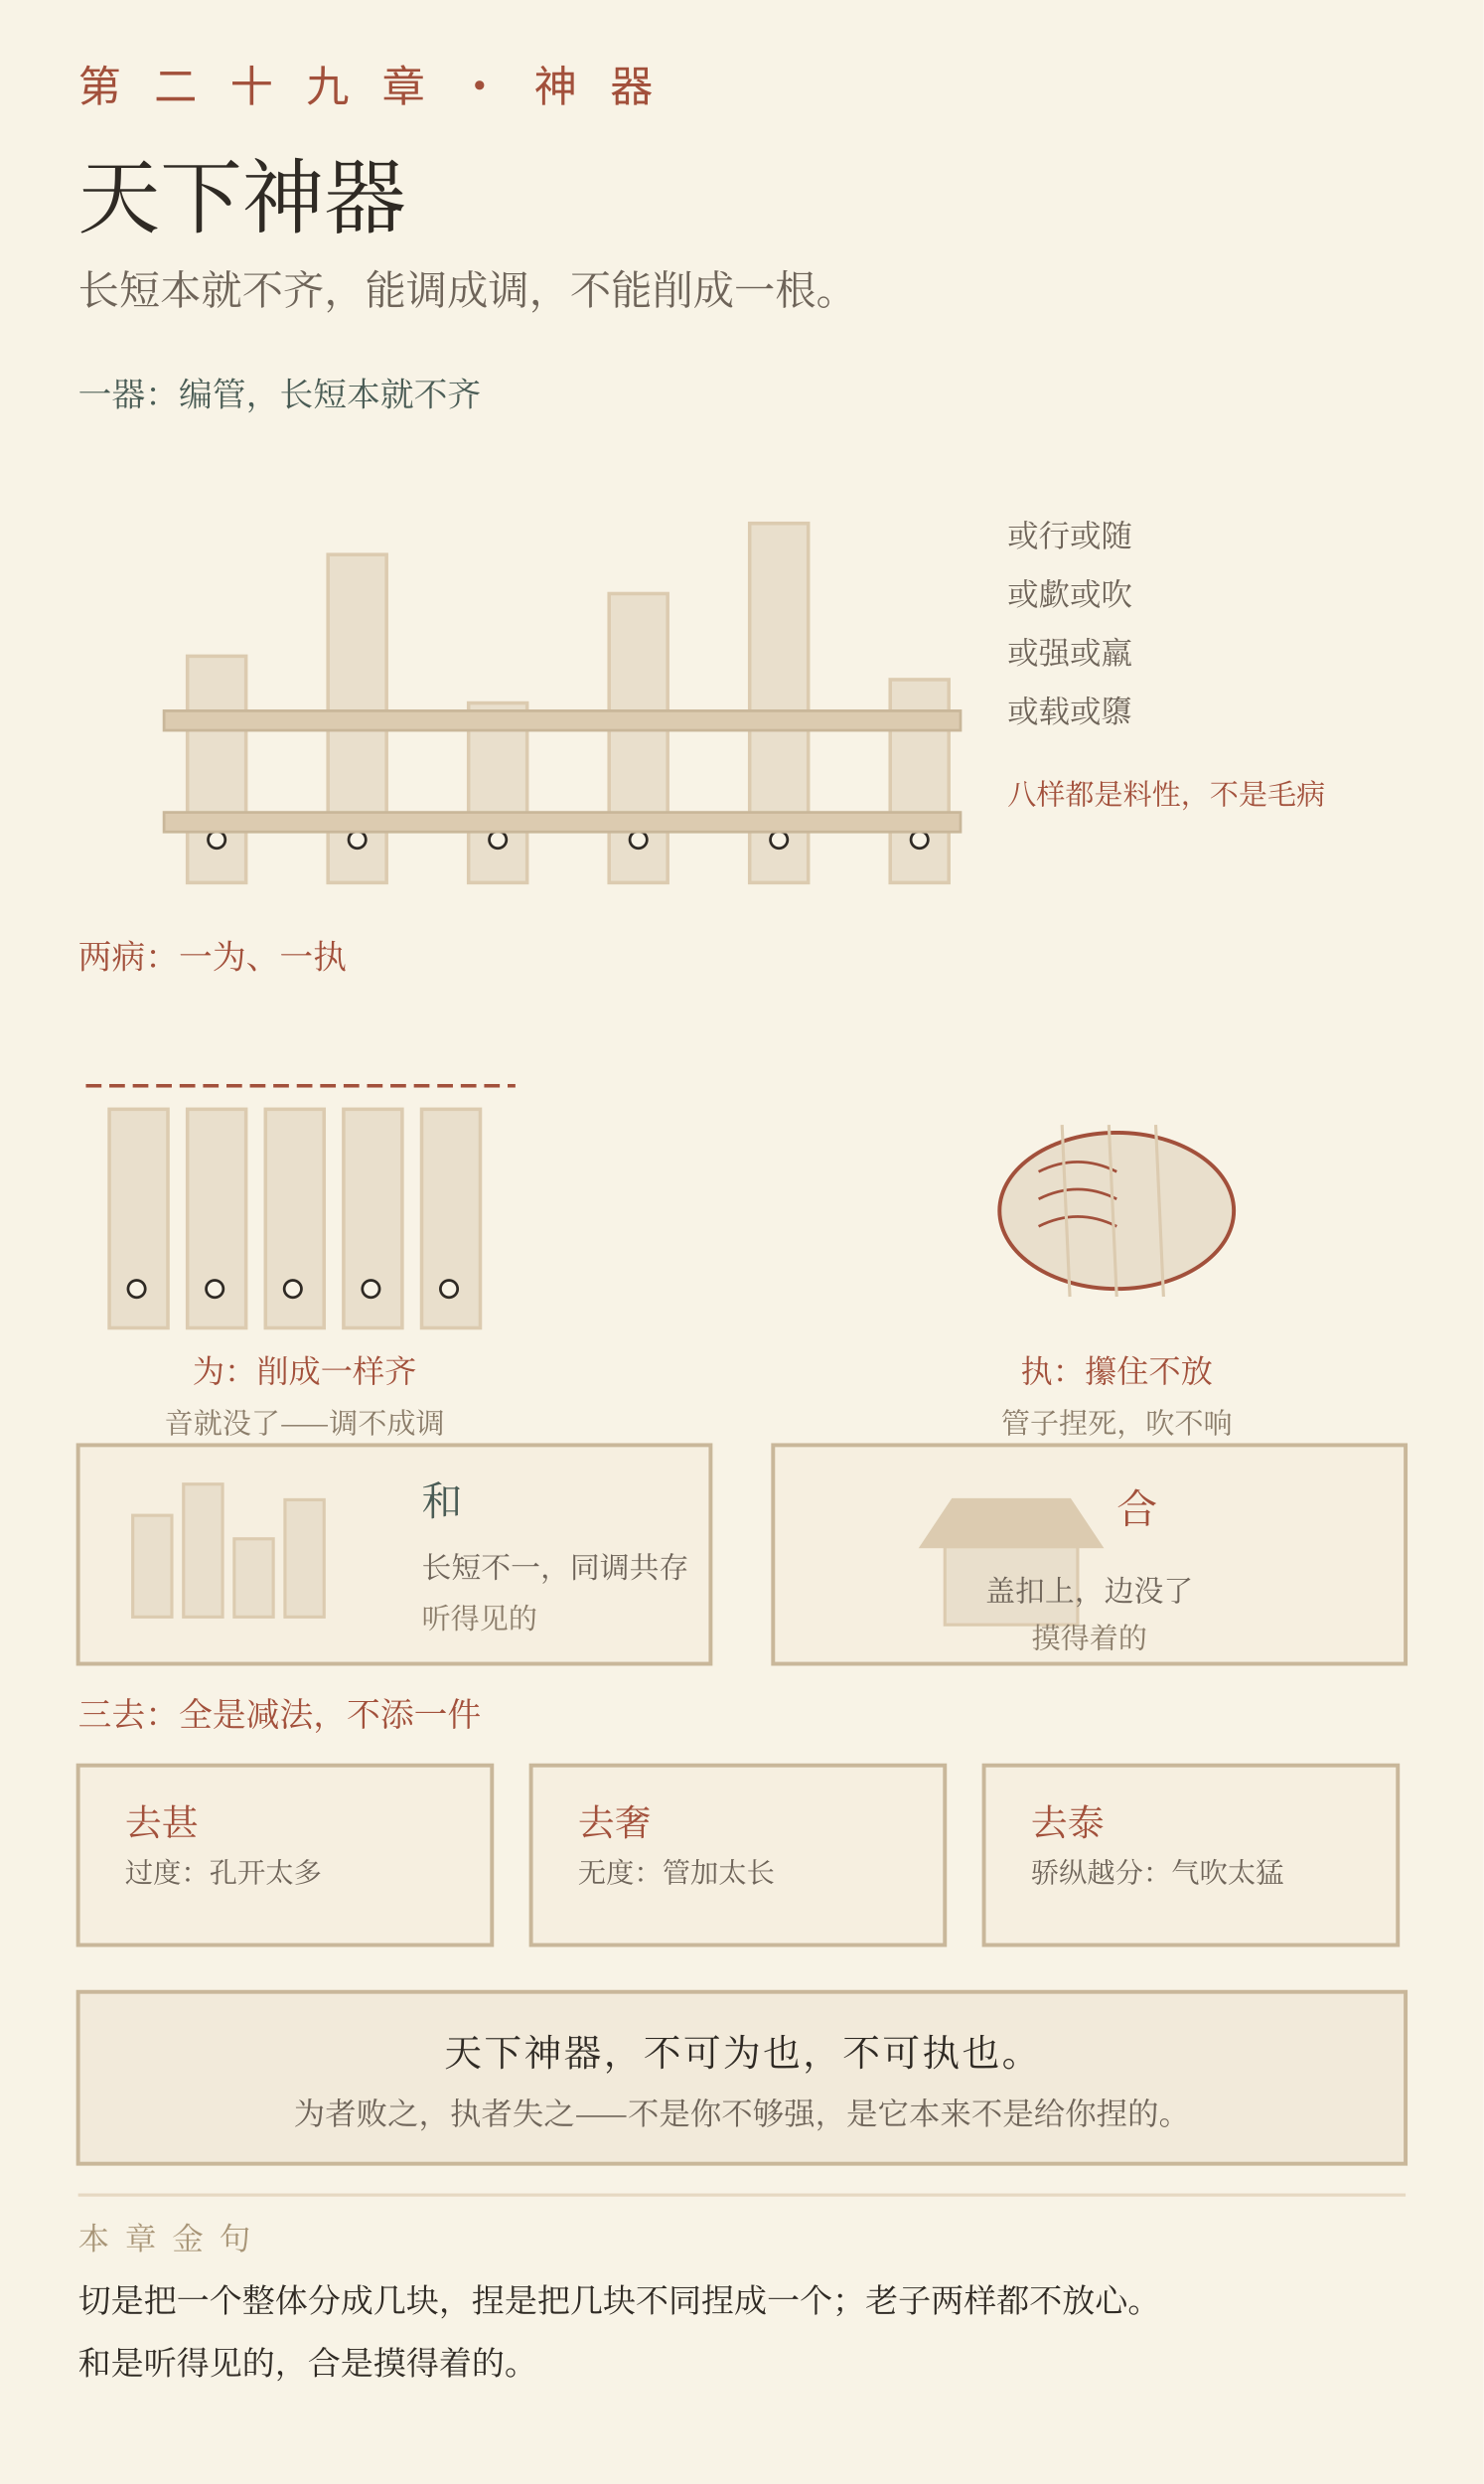
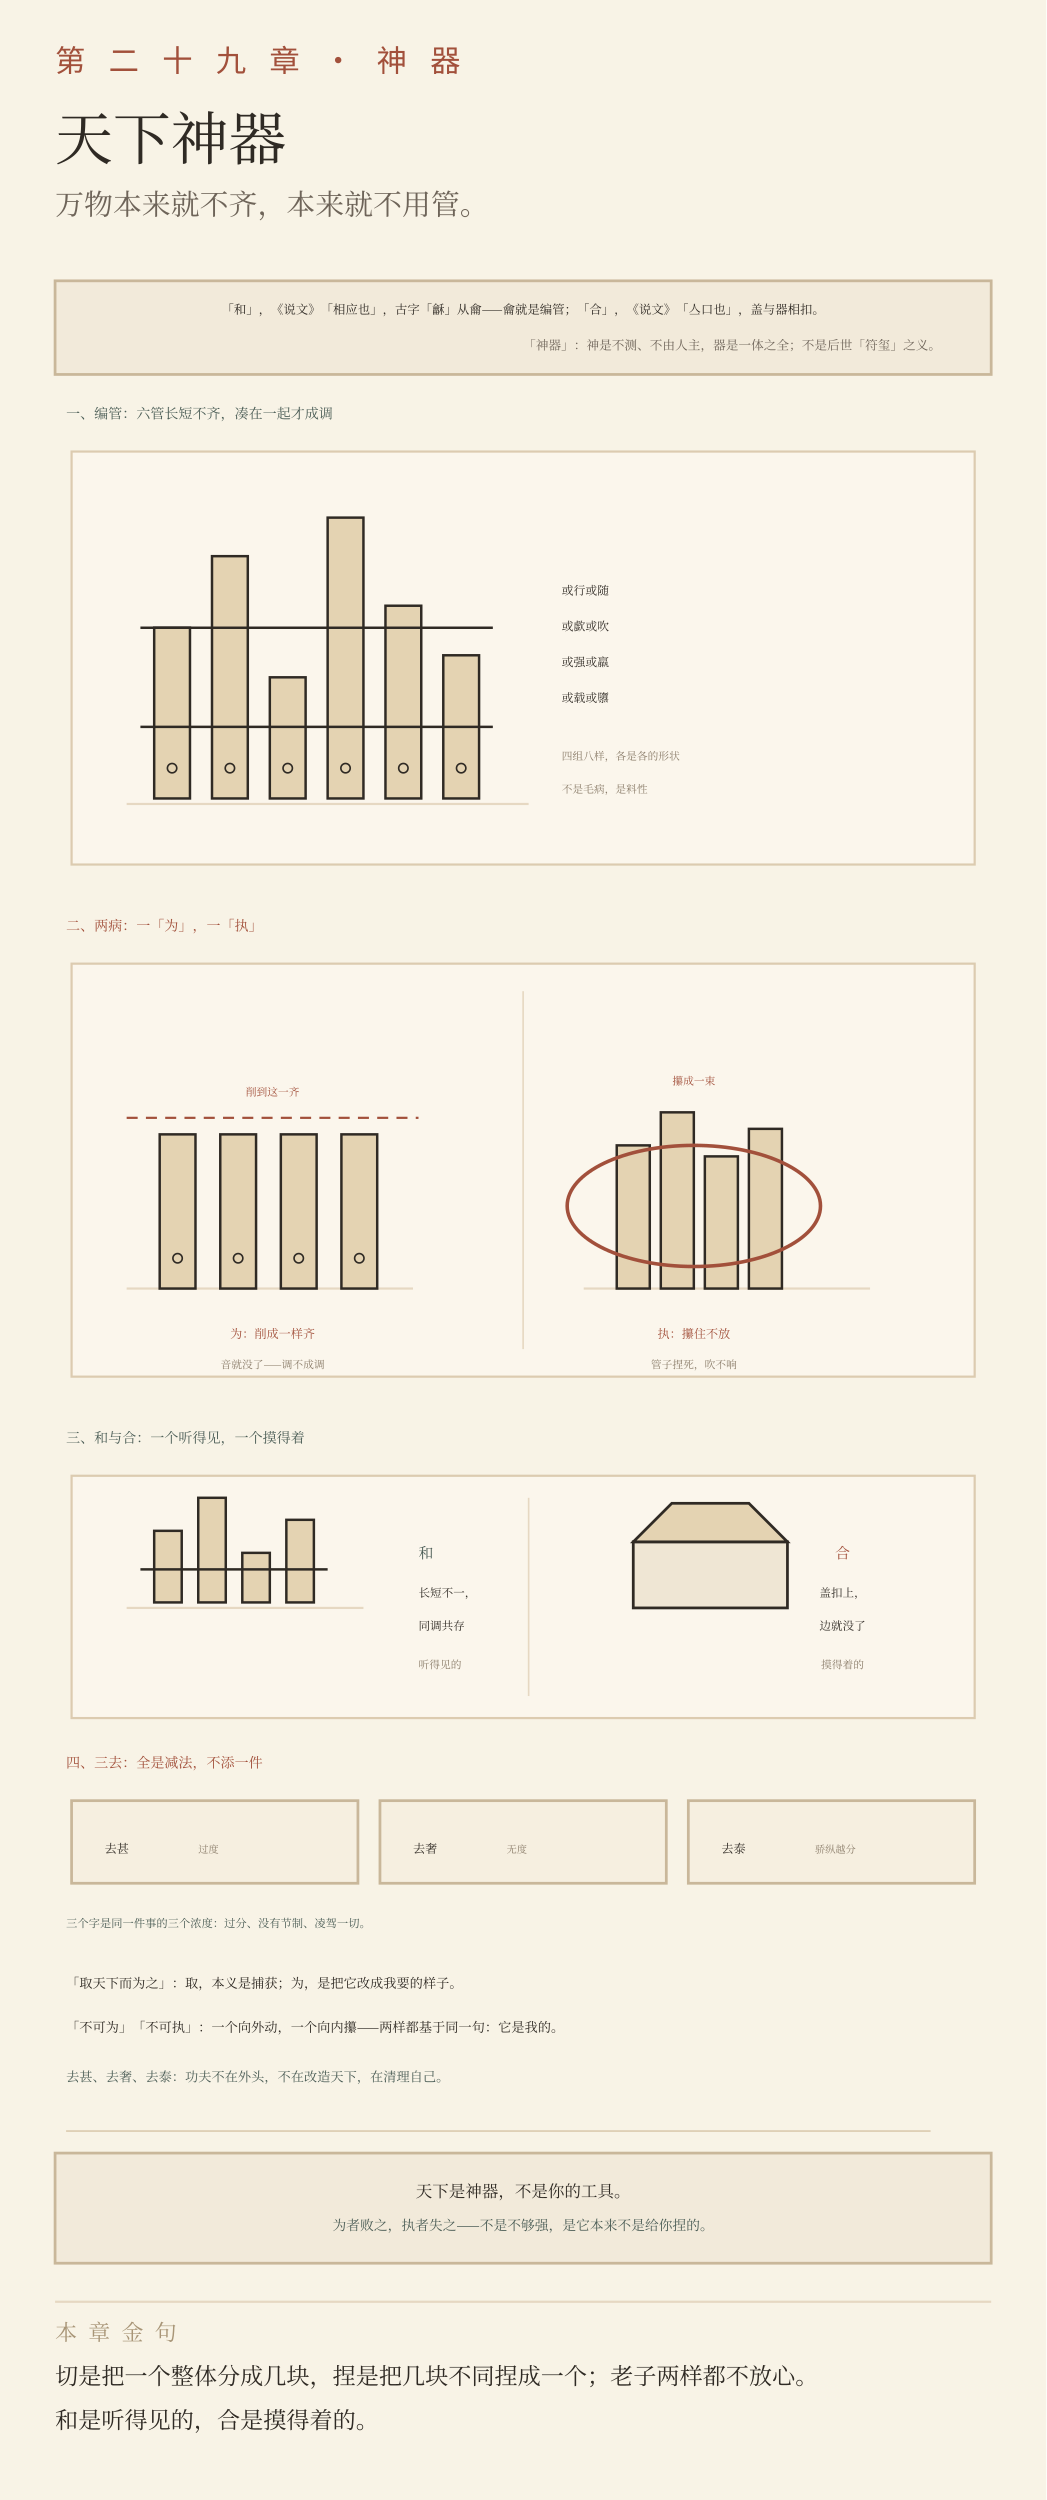
- <svg xmlns="http://www.w3.org/2000/svg" viewBox="0 0 380 636" role="img" aria-label="天下是编管，不是一根棍" font-family="'Noto Serif CJK SC','Noto Serif SC','Songti SC',serif">
+ <svg xmlns="http://www.w3.org/2000/svg" viewBox="0 0 380 908" role="img" aria-label="长短本就不齐，能调成调，不能削成一根" font-family="'Noto Serif CJK SC','Noto Serif SC','Songti SC',serif">
  <defs>
    <marker id="arr" viewBox="0 0 10 10" refX="9" refY="5" markerWidth="6" markerHeight="6" orient="auto">
      <path d="M0 0 L10 5 L0 10 z" fill="#6E6459" />
    </marker>
    <marker id="arr2" viewBox="0 0 10 10" refX="9" refY="5" markerWidth="6" markerHeight="6" orient="auto">
      <path d="M0 0 L10 5 L0 10 z" fill="#4A5C55" />
    </marker>
    <marker id="arrL" viewBox="0 0 10 10" refX="1" refY="5" markerWidth="6" markerHeight="6" orient="auto">
      <path d="M10 0 L0 5 L10 10 z" fill="#4A5C55" />
    </marker>
    <marker id="arrS" viewBox="0 0 10 10" refX="9" refY="5" markerWidth="6" markerHeight="6" orient="auto">
      <path d="M0 0 L10 5 L0 10 z" fill="#A2503B" />
    </marker>
  </defs>
-   <rect x="0" y="0" width="380" height="636" fill="#F8F3E6" />
+   <rect x="0" y="0" width="380" height="908" fill="#F8F3E6" />
  <text x="20" y="26" font-size="11" fill="#A2503B" font-family="'Noto Sans CJK SC','Noto Sans SC',sans-serif" letter-spacing="3">第 二 十 九 章 · 神 器</text>
  <text x="20" y="58" font-size="21" fill="#2F2A24">天下神器</text>
-   <text x="20" y="78" font-size="10.5" fill="#6E6459">长短本就不齐，能调成调，不能削成一根。</text>
-   <text x="20" y="104" font-size="8.6" fill="#4A5C55">一器：编管，长短本就不齐</text>
-   <rect x="48" y="168" width="15" height="58" fill="#E9DFCC" stroke="#DCCBB0" stroke-width="0.9" />
-   <circle cx="55.5" cy="215" r="2.2" fill="#F8F3E6" stroke="#2F2A24" stroke-width="0.7" />
-   <rect x="84" y="142" width="15" height="84" fill="#E9DFCC" stroke="#DCCBB0" stroke-width="0.9" />
-   <circle cx="91.5" cy="215" r="2.2" fill="#F8F3E6" stroke="#2F2A24" stroke-width="0.7" />
-   <rect x="120" y="180" width="15" height="46" fill="#E9DFCC" stroke="#DCCBB0" stroke-width="0.9" />
-   <circle cx="127.5" cy="215" r="2.2" fill="#F8F3E6" stroke="#2F2A24" stroke-width="0.7" />
-   <rect x="156" y="152" width="15" height="74" fill="#E9DFCC" stroke="#DCCBB0" stroke-width="0.9" />
-   <circle cx="163.5" cy="215" r="2.2" fill="#F8F3E6" stroke="#2F2A24" stroke-width="0.7" />
-   <rect x="192" y="134" width="15" height="92" fill="#E9DFCC" stroke="#DCCBB0" stroke-width="0.9" />
-   <circle cx="199.5" cy="215" r="2.2" fill="#F8F3E6" stroke="#2F2A24" stroke-width="0.7" />
-   <rect x="228" y="174" width="15" height="52" fill="#E9DFCC" stroke="#DCCBB0" stroke-width="0.9" />
-   <circle cx="235.5" cy="215" r="2.2" fill="#F8F3E6" stroke="#2F2A24" stroke-width="0.7" />
-   <rect x="42" y="182" width="204" height="5" fill="#DCCBB0" stroke="#C9B79A" stroke-width="0.7" />
-   <rect x="42" y="208" width="204" height="5" fill="#DCCBB0" stroke="#C9B79A" stroke-width="0.7" />
-   <text x="258" y="140" font-size="8.0" fill="#6E6459">或行或随</text>
-   <text x="258" y="155" font-size="8.0" fill="#6E6459">或歔或吹</text>
-   <text x="258" y="170" font-size="8.0" fill="#6E6459">或强或羸</text>
-   <text x="258" y="185" font-size="8.0" fill="#6E6459">或载或隳</text>
-   <text x="258" y="206" font-size="7.4" fill="#A2503B">八样都是料性，不是毛病</text>
-   <text x="20" y="248" font-size="8.6" fill="#A2503B">两病：一为、一执</text>
-   <rect x="28" y="284" width="15" height="56" fill="#E9DFCC" stroke="#DCCBB0" stroke-width="0.9" />
-   <circle cx="35" cy="330" r="2.2" fill="#F8F3E6" stroke="#2F2A24" stroke-width="0.7" />
-   <rect x="48" y="284" width="15" height="56" fill="#E9DFCC" stroke="#DCCBB0" stroke-width="0.9" />
-   <circle cx="55" cy="330" r="2.2" fill="#F8F3E6" stroke="#2F2A24" stroke-width="0.7" />
-   <rect x="68" y="284" width="15" height="56" fill="#E9DFCC" stroke="#DCCBB0" stroke-width="0.9" />
-   <circle cx="75" cy="330" r="2.2" fill="#F8F3E6" stroke="#2F2A24" stroke-width="0.7" />
-   <rect x="88" y="284" width="15" height="56" fill="#E9DFCC" stroke="#DCCBB0" stroke-width="0.9" />
-   <circle cx="95" cy="330" r="2.2" fill="#F8F3E6" stroke="#2F2A24" stroke-width="0.7" />
-   <rect x="108" y="284" width="15" height="56" fill="#E9DFCC" stroke="#DCCBB0" stroke-width="0.9" />
-   <circle cx="115" cy="330" r="2.2" fill="#F8F3E6" stroke="#2F2A24" stroke-width="0.7" />
-   <line x1="22" y1="278" x2="132" y2="278" stroke="#A2503B" stroke-width="0.9" stroke-dasharray="4 2" />
-   <text x="78" y="354" font-size="8.2" fill="#A2503B" text-anchor="middle">为：削成一样齐</text>
-   <text x="78" y="367" font-size="7.4" fill="#8A7C69" text-anchor="middle">音就没了——调不成调</text>
-   <ellipse cx="286" cy="310" rx="30" ry="20" fill="#E9DFCC" stroke="#A2503B" stroke-width="1" />
-   <path d="M266,300 q10,-5 20,0" fill="none" stroke="#A2503B" stroke-width="0.7" />
-   <path d="M266,307 q10,-5 20,0" fill="none" stroke="#A2503B" stroke-width="0.7" />
-   <path d="M266,314 q10,-5 20,0" fill="none" stroke="#A2503B" stroke-width="0.7" />
-   <line x1="272" y1="288" x2="274" y2="332" stroke="#DCCBB0" stroke-width="0.8" />
-   <line x1="284" y1="288" x2="286" y2="332" stroke="#DCCBB0" stroke-width="0.8" />
-   <line x1="296" y1="288" x2="298" y2="332" stroke="#DCCBB0" stroke-width="0.8" />
-   <text x="286" y="354" font-size="8.2" fill="#A2503B" text-anchor="middle">执：攥住不放</text>
-   <text x="286" y="367" font-size="7.4" fill="#8A7C69" text-anchor="middle">管子捏死，吹不响</text>
-   <rect x="20" y="370" width="162" height="56" fill="#F6EFE0" stroke="#C9B79A" stroke-width="1.0" />
-   <rect x="34" y="388" width="10" height="26" fill="#E9DFCC" stroke="#DCCBB0" stroke-width="0.8" />
-   <rect x="47" y="380" width="10" height="34" fill="#E9DFCC" stroke="#DCCBB0" stroke-width="0.8" />
-   <rect x="60" y="394" width="10" height="20" fill="#E9DFCC" stroke="#DCCBB0" stroke-width="0.8" />
-   <rect x="73" y="384" width="10" height="30" fill="#E9DFCC" stroke="#DCCBB0" stroke-width="0.8" />
-   <text x="108" y="388" font-size="10.4" fill="#4A5C55" letter-spacing="1">和</text>
-   <text x="108" y="404" font-size="7.6" fill="#6E6459">长短不一，同调共存</text>
-   <text x="108" y="417" font-size="7.4" fill="#8A7C69">听得见的</text>
-   <rect x="198" y="370" width="162" height="56" fill="#F6EFE0" stroke="#C9B79A" stroke-width="1.0" />
-   <rect x="242" y="396" width="34" height="20" fill="#E9DFCC" stroke="#DCCBB0" stroke-width="0.8" />
-   <polygon points="236,396 282,396 274,384 244,384" fill="#DCCBB0" stroke="#DCCBB0" stroke-width="0.8" />
-   <text x="286" y="390" font-size="10.4" fill="#A2503B">合</text>
-   <text x="279" y="410" font-size="7.6" fill="#6E6459" text-anchor="middle">盖扣上，边没了</text>
-   <text x="279" y="422" font-size="7.4" fill="#8A7C69" text-anchor="middle">摸得着的</text>
-   <text x="20" y="442" font-size="8.6" fill="#A2503B">三去：全是减法，不添一件</text>
-   <rect x="20" y="452" width="106" height="46" fill="#F6EFE0" stroke="#C9B79A" stroke-width="1.0" />
-   <text x="32" y="470" font-size="9.4" fill="#A2503B">去甚</text>
-   <text x="32" y="482" font-size="7.2" fill="#6E6459">过度：孔开太多</text>
-   <rect x="136" y="452" width="106" height="46" fill="#F6EFE0" stroke="#C9B79A" stroke-width="1.0" />
-   <text x="148" y="470" font-size="9.4" fill="#A2503B">去奢</text>
-   <text x="148" y="482" font-size="7.2" fill="#6E6459">无度：管加太长</text>
-   <rect x="252" y="452" width="106" height="46" fill="#F6EFE0" stroke="#C9B79A" stroke-width="1.0" />
-   <text x="264" y="470" font-size="9.4" fill="#A2503B">去泰</text>
-   <text x="264" y="482" font-size="7.2" fill="#6E6459">骄纵越分：气吹太猛</text>
-   <rect x="20" y="510" width="340" height="44" fill="#F2EADA" stroke="#C9B79A" stroke-width="1.0" />
-   <text x="190" y="529" font-size="9.6" fill="#2F2A24" text-anchor="middle" letter-spacing="0.6">天下神器，不可为也，不可执也。</text>
-   <text x="190" y="544" font-size="8.0" fill="#6E6459" text-anchor="middle">为者败之，执者失之——不是你不够强，是它本来不是给你捏的。</text>
-   <line x1="20" y1="562" x2="360" y2="562" stroke="#E6D8C2" stroke-width="0.8" />
-   <text x="20" y="576" font-size="8.0" fill="#A89577" letter-spacing="1">本 章 金 句</text>
-   <text x="20" y="592" font-size="8.4" fill="#2F2A24">切是把一个整体分成几块，捏是把几块不同捏成一个；老子两样都不放心。</text>
-   <text x="20" y="608" font-size="8.4" fill="#2F2A24">和是听得见的，合是摸得着的。</text>
+   <text x="20" y="78" font-size="10.5" fill="#6E6459">万物本来就不齐，本来就不用管。</text>
+   <rect x="20" y="102" width="340" height="34" fill="#F2EADA" stroke="#C9B79A" stroke-width="1.0" />
+   <text x="190" y="114" font-size="4.5" fill="#2F2A24" text-anchor="middle">「和」，《说文》「相应也」，古字「龢」从龠——龠就是编管；「合」，《说文》「亼口也」，盖与器相扣。</text>
+   <text x="190" y="127" font-size="4.6" fill="#6E6459">「神器」：神是不测、不由人主，器是一体之全；不是后世「符玺」之义。</text>
+   <text x="24" y="152" font-size="5.1" fill="#4A5C55">一、编管：六管长短不齐，凑在一起才成调</text>
+   <rect x="26" y="164" width="328" height="150" fill="#FBF6EC" stroke="#DCCBB0" stroke-width="0.8" />
+   <line x1="46" y1="292" x2="192" y2="292" stroke="#E6D8C2" stroke-width="0.8" />
+   <rect x="56" y="228" width="13" height="62" fill="#E4D3B2" stroke="#2F2A24" stroke-width="0.9" />
+   <circle cx="62.5" cy="279" r="1.7" fill="none" stroke="#2F2A24" stroke-width="0.6" />
+   <rect x="77" y="202" width="13" height="88" fill="#E4D3B2" stroke="#2F2A24" stroke-width="0.9" />
+   <circle cx="83.5" cy="279" r="1.7" fill="none" stroke="#2F2A24" stroke-width="0.6" />
+   <rect x="98" y="246" width="13" height="44" fill="#E4D3B2" stroke="#2F2A24" stroke-width="0.9" />
+   <circle cx="104.5" cy="279" r="1.7" fill="none" stroke="#2F2A24" stroke-width="0.6" />
+   <rect x="119" y="188" width="13" height="102" fill="#E4D3B2" stroke="#2F2A24" stroke-width="0.9" />
+   <circle cx="125.5" cy="279" r="1.7" fill="none" stroke="#2F2A24" stroke-width="0.6" />
+   <rect x="140" y="220" width="13" height="70" fill="#E4D3B2" stroke="#2F2A24" stroke-width="0.9" />
+   <circle cx="146.5" cy="279" r="1.7" fill="none" stroke="#2F2A24" stroke-width="0.6" />
+   <rect x="161" y="238" width="13" height="52" fill="#E4D3B2" stroke="#2F2A24" stroke-width="0.9" />
+   <circle cx="167.5" cy="279" r="1.7" fill="none" stroke="#2F2A24" stroke-width="0.6" />
+   <line x1="51" y1="228" x2="179" y2="228" stroke="#2F2A24" stroke-width="0.9" />
+   <line x1="51" y1="264" x2="179" y2="264" stroke="#2F2A24" stroke-width="0.9" />
+   <text x="204" y="216" font-size="4.3" fill="#2F2A24">或行或随</text>
+   <text x="204" y="229" font-size="4.3" fill="#2F2A24">或歔或吹</text>
+   <text x="204" y="242" font-size="4.3" fill="#2F2A24">或强或羸</text>
+   <text x="204" y="255" font-size="4.3" fill="#2F2A24">或载或隳</text>
+   <text x="204" y="276" font-size="3.9" fill="#8A7C69">四组八样，各是各的形状</text>
+   <text x="204" y="288" font-size="3.9" fill="#8A7C69">不是毛病，是料性</text>
+   <text x="24" y="338" font-size="5.1" fill="#A2503B">二、两病：一「为」，一「执」</text>
+   <rect x="26" y="350" width="328" height="150" fill="#FBF6EC" stroke="#DCCBB0" stroke-width="0.8" />
+   <line x1="190" y1="360" x2="190" y2="490" stroke="#E6D8C2" stroke-width="0.6" />
+   <line x1="46" y1="468" x2="150" y2="468" stroke="#E6D8C2" stroke-width="0.8" />
+   <rect x="58" y="412" width="13" height="56" fill="#E4D3B2" stroke="#2F2A24" stroke-width="0.9" />
+   <circle cx="64.5" cy="457" r="1.7" fill="none" stroke="#2F2A24" stroke-width="0.6" />
+   <rect x="80" y="412" width="13" height="56" fill="#E4D3B2" stroke="#2F2A24" stroke-width="0.9" />
+   <circle cx="86.5" cy="457" r="1.7" fill="none" stroke="#2F2A24" stroke-width="0.6" />
+   <rect x="102" y="412" width="13" height="56" fill="#E4D3B2" stroke="#2F2A24" stroke-width="0.9" />
+   <circle cx="108.5" cy="457" r="1.7" fill="none" stroke="#2F2A24" stroke-width="0.6" />
+   <rect x="124" y="412" width="13" height="56" fill="#E4D3B2" stroke="#2F2A24" stroke-width="0.9" />
+   <circle cx="130.5" cy="457" r="1.7" fill="none" stroke="#2F2A24" stroke-width="0.6" />
+   <line x1="46" y1="406" x2="152" y2="406" stroke="#A2503B" stroke-width="0.8" stroke-dasharray="4 3" />
+   <text x="99" y="398" font-size="3.9" fill="#A2503B" text-anchor="middle">削到这一齐</text>
+   <text x="99" y="486" font-size="4.4" fill="#A2503B" text-anchor="middle">为：削成一样齐</text>
+   <text x="99" y="497" font-size="3.9" fill="#8A7C69" text-anchor="middle">音就没了——调不成调</text>
+   <line x1="212" y1="468" x2="316" y2="468" stroke="#E6D8C2" stroke-width="0.8" />
+   <rect x="224" y="416" width="12" height="52" fill="#E4D3B2" stroke="#2F2A24" stroke-width="0.9" />
+   <rect x="240" y="404" width="12" height="64" fill="#E4D3B2" stroke="#2F2A24" stroke-width="0.9" />
+   <rect x="256" y="420" width="12" height="48" fill="#E4D3B2" stroke="#2F2A24" stroke-width="0.9" />
+   <rect x="272" y="410" width="12" height="58" fill="#E4D3B2" stroke="#2F2A24" stroke-width="0.9" />
+   <ellipse cx="252" cy="438" rx="46" ry="22" fill="none" stroke="#A2503B" stroke-width="1.3" />
+   <text x="252" y="394" font-size="3.9" fill="#A2503B" text-anchor="middle">攥成一束</text>
+   <text x="252" y="486" font-size="4.4" fill="#A2503B" text-anchor="middle">执：攥住不放</text>
+   <text x="252" y="497" font-size="3.9" fill="#8A7C69" text-anchor="middle">管子捏死，吹不响</text>
+   <text x="24" y="524" font-size="5.1" fill="#4A5C55">三、和与合：一个听得见，一个摸得着</text>
+   <rect x="26" y="536" width="328" height="88" fill="#FBF6EC" stroke="#DCCBB0" stroke-width="0.8" />
+   <line x1="192" y1="544" x2="192" y2="616" stroke="#E6D8C2" stroke-width="0.6" />
+   <line x1="46" y1="584" x2="132" y2="584" stroke="#E6D8C2" stroke-width="0.8" />
+   <rect x="56" y="556" width="10" height="26" fill="#E4D3B2" stroke="#2F2A24" stroke-width="0.9" />
+   <rect x="72" y="544" width="10" height="38" fill="#E4D3B2" stroke="#2F2A24" stroke-width="0.9" />
+   <rect x="88" y="564" width="10" height="18" fill="#E4D3B2" stroke="#2F2A24" stroke-width="0.9" />
+   <rect x="104" y="552" width="10" height="30" fill="#E4D3B2" stroke="#2F2A24" stroke-width="0.9" />
+   <line x1="51" y1="570" x2="119" y2="570" stroke="#2F2A24" stroke-width="0.9" />
+   <text x="152" y="566" font-size="5.4" fill="#4A5C55">和</text>
+   <text x="152" y="580" font-size="4.2" fill="#2F2A24">长短不一，</text>
+   <text x="152" y="592" font-size="4.2" fill="#2F2A24">同调共存</text>
+   <text x="152" y="606" font-size="3.9" fill="#8A7C69">听得见的</text>
+   <rect x="230" y="560" width="56" height="24" fill="#EFE6D4" stroke="#2F2A24" stroke-width="1.0" />
+   <polygon points="230,560 286,560 272,546 244,546" fill="#E4D3B2" stroke="#2F2A24" stroke-width="1.0" />
+   <text x="306" y="566" font-size="5.4" fill="#A2503B" text-anchor="middle">合</text>
+   <text x="306" y="580" font-size="4.2" fill="#2F2A24" text-anchor="middle">盖扣上，</text>
+   <text x="306" y="592" font-size="4.2" fill="#2F2A24" text-anchor="middle">边就没了</text>
+   <text x="306" y="606" font-size="3.9" fill="#8A7C69" text-anchor="middle">摸得着的</text>
+   <text x="24" y="642" font-size="5.1" fill="#A2503B">四、三去：全是减法，不添一件</text>
+   <rect x="26" y="654" width="104" height="30" fill="#F6EFE0" stroke="#C9B79A" stroke-width="1.0" />
+   <text x="38" y="673" font-size="4.4" fill="#2F2A24">去甚</text>
+   <text x="72" y="673" font-size="3.7" fill="#8A7C69">过度</text>
+   <rect x="138" y="654" width="104" height="30" fill="#F6EFE0" stroke="#C9B79A" stroke-width="1.0" />
+   <text x="150" y="673" font-size="4.4" fill="#2F2A24">去奢</text>
+   <text x="184" y="673" font-size="3.7" fill="#8A7C69">无度</text>
+   <rect x="250" y="654" width="104" height="30" fill="#F6EFE0" stroke="#C9B79A" stroke-width="1.0" />
+   <text x="262" y="673" font-size="4.4" fill="#2F2A24">去泰</text>
+   <text x="296" y="673" font-size="3.7" fill="#8A7C69">骄纵越分</text>
+   <text x="24" y="700" font-size="4.1" fill="#4A5C55">三个字是同一件事的三个浓度：过分、没有节制、凌驾一切。</text>
+   <text x="24" y="722" font-size="4.8" fill="#2F2A24">「取天下而为之」：取，本义是捕获；为，是把它改成我要的样子。</text>
+   <text x="24" y="738" font-size="4.8" fill="#2F2A24">「不可为」「不可执」：一个向外动，一个向内攥——两样都基于同一句：它是我的。</text>
+   <text x="24" y="756" font-size="4.8" fill="#4A5C55">去甚、去奢、去泰：功夫不在外头，不在改造天下，在清理自己。</text>
+   <line x1="24" y1="774" x2="338" y2="774" stroke="#DCCBB0" stroke-width="0.6" />
+   <rect x="20" y="782" width="340" height="40" fill="#F2EADA" stroke="#C9B79A" stroke-width="1.0" />
+   <text x="190" y="798" font-size="6.0" fill="#2F2A24" text-anchor="middle">天下是神器，不是你的工具。</text>
+   <text x="190" y="810" font-size="5.0" fill="#4A5C55" text-anchor="middle">为者败之，执者失之——不是不够强，是它本来不是给你捏的。</text>
+   <line x1="20" y1="836" x2="360" y2="836" stroke="#E6D8C2" stroke-width="0.8" />
+   <text x="20" y="850" font-size="8.0" fill="#A89577" letter-spacing="1">本 章 金 句</text>
+   <text x="20" y="866" font-size="8.4" fill="#2F2A24">切是把一个整体分成几块，捏是把几块不同捏成一个；老子两样都不放心。</text>
+   <text x="20" y="882" font-size="8.4" fill="#2F2A24">和是听得见的，合是摸得着的。</text>
</svg>
